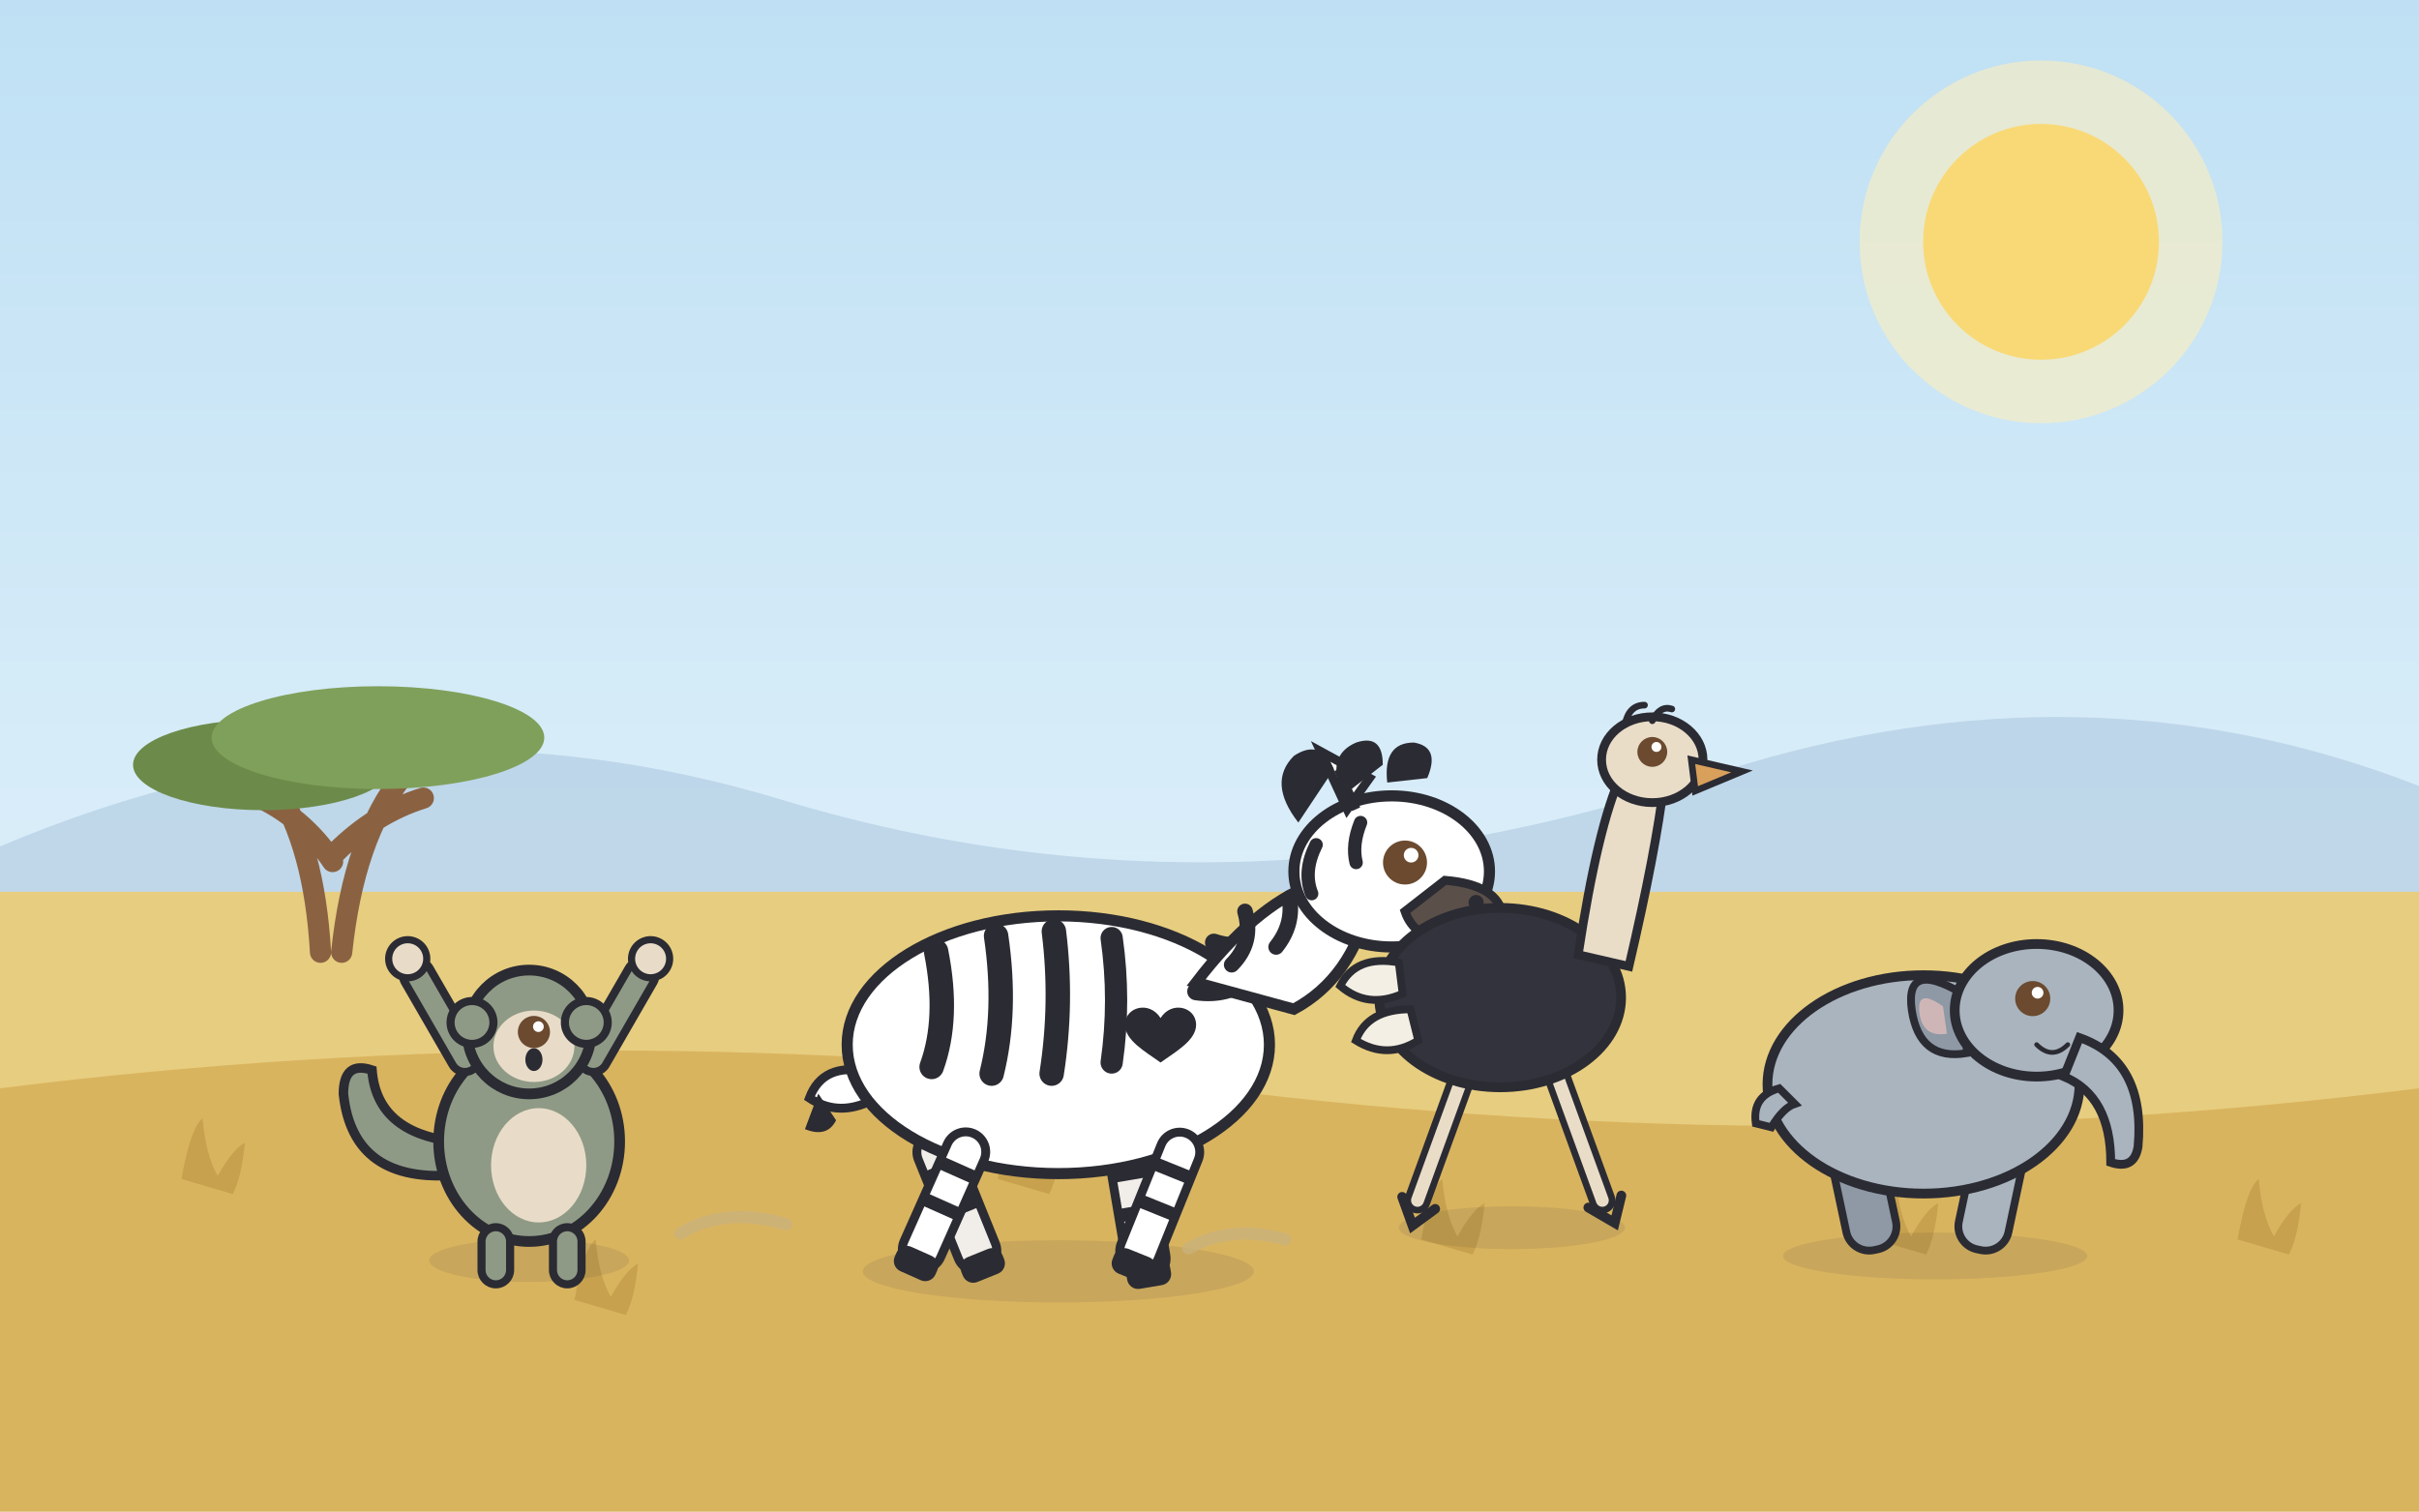
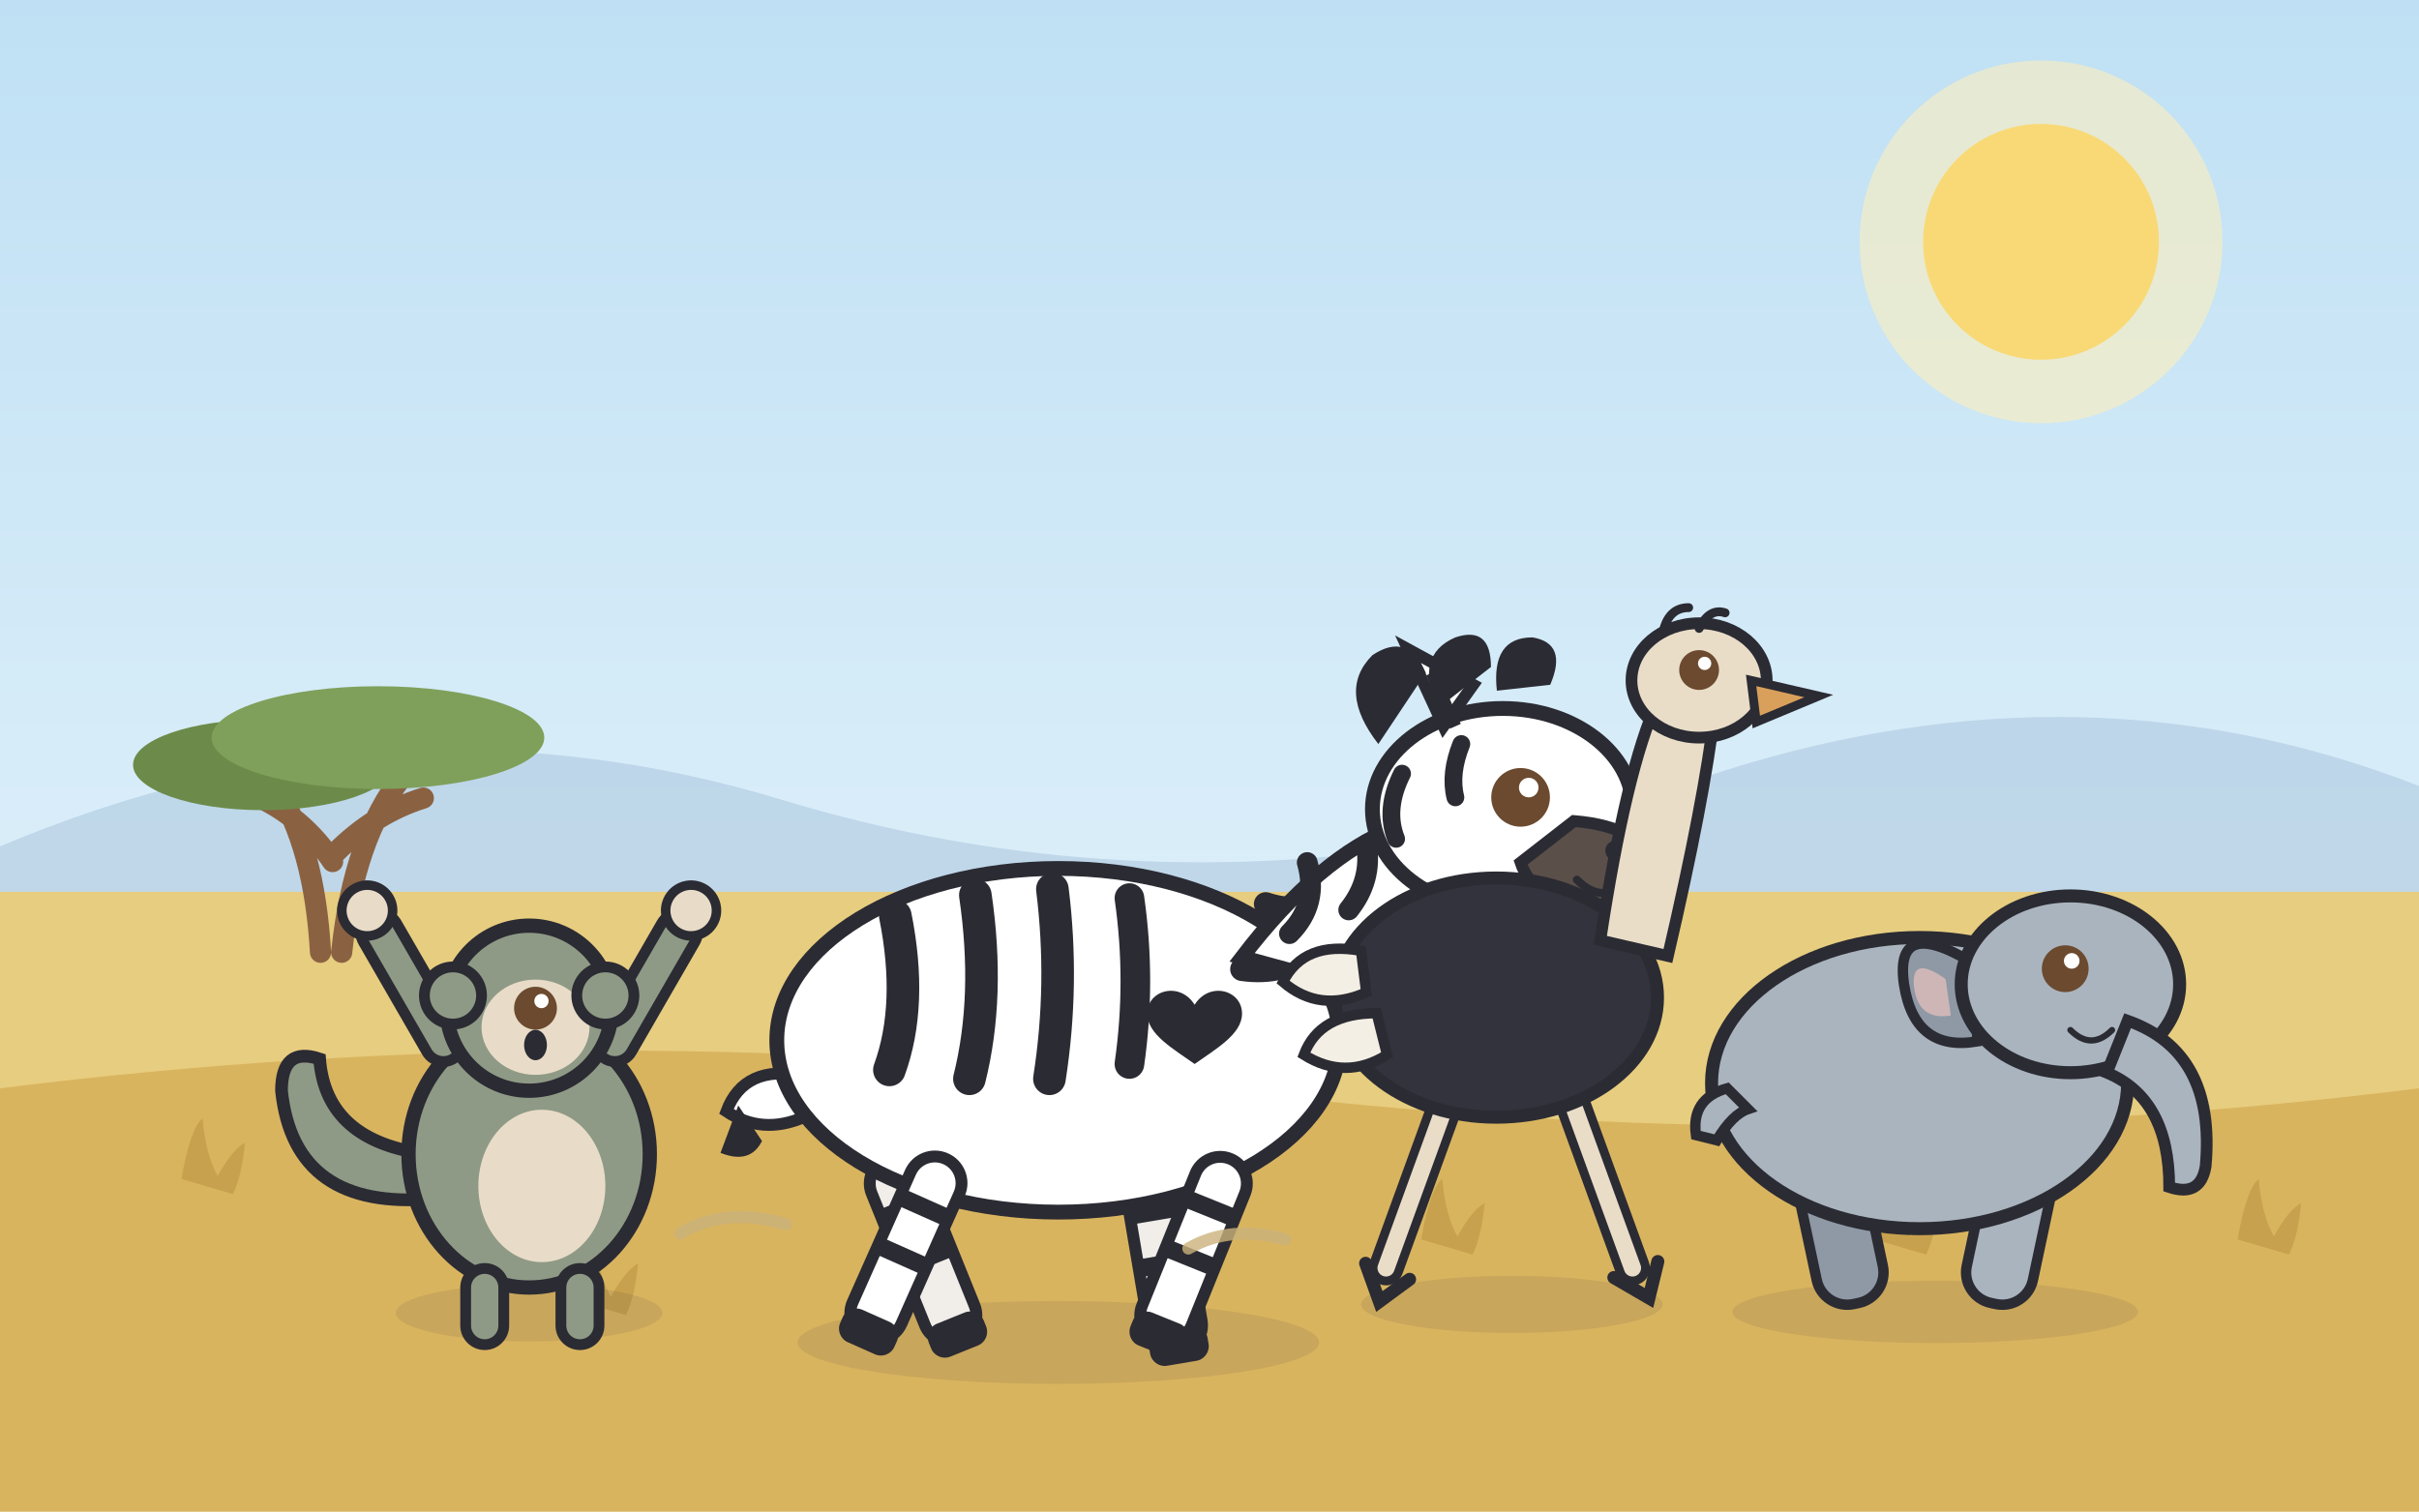
<svg xmlns="http://www.w3.org/2000/svg" viewBox="0 0 1600 1000" role="img">
  <style>
@media (prefers-reduced-motion: no-preference) {
  .anim-idle { animation: idle 3.8s ease-in-out infinite alternate; }
  @keyframes idle { from { transform: translateY(0); } to { transform: translateY(-6px); } }
  .anim-tail { transform-box: fill-box; transform-origin: 100% 20%; animation: tail 2.6s ease-in-out infinite alternate; }
  @keyframes tail { from { transform: rotate(-6deg); } to { transform: rotate(8deg); } }
  .anim-blink { transform-box: fill-box; transform-origin: center; animation: blink 5.2s infinite; }
  @keyframes blink { 0%, 93%, 100% { transform: scaleY(1); } 95%, 97% { transform: scaleY(0.12); } }
  .anim-glow { transform-box: fill-box; transform-origin: center; animation: glow 4.2s ease-in-out infinite alternate; }
  @keyframes glow { from { transform: scale(1); opacity: 0.5; } to { transform: scale(1.08); opacity: 0.75; } }
  .anim-shimmer { animation: shimmer 5s ease-in-out infinite alternate; }
  @keyframes shimmer { from { opacity: 0.62; } to { opacity: 0.92; } }
  .anim-grass { transform-box: fill-box; transform-origin: 50% 100%; animation: sway 3.2s ease-in-out infinite alternate; }
  .anim-canopy { transform-box: fill-box; transform-origin: 50% 100%; animation: sway 5.6s ease-in-out infinite alternate; }
  @keyframes sway { from { transform: rotate(-1.8deg); } to { transform: rotate(2.2deg); } }
  .anim-rain { animation: rainfall 1.15s linear infinite; }
  @keyframes rainfall { from { transform: translateY(-32px); opacity: 0.85; } 75% { opacity: 0.55; } to { transform: translateY(72px); opacity: 0; } }
  .anim-ripple { transform-box: fill-box; transform-origin: center; animation: ripple 3.4s ease-in-out infinite alternate; }
  @keyframes ripple { from { transform: scale(1); opacity: 0.8; } to { transform: scale(1.18); opacity: 0.55; } }
  .anim-drip { animation: drip 1s ease-in infinite; }
  @keyframes drip { from { transform: translateY(-12px); opacity: 0.95; } to { transform: translateY(28px); opacity: 0; } }
  .anim-flow { stroke-dasharray: 26 20; animation: flow 0.8s linear infinite; }
  @keyframes flow { from { stroke-dashoffset: 0; } to { stroke-dashoffset: -46; } }
  .anim-splash { transform-box: fill-box; transform-origin: 50% 100%; animation: splashPulse 1.7s ease-in-out infinite alternate; }
  @keyframes splashPulse { from { transform: scale(0.97); } to { transform: scale(1.05); } }
  .anim-strain { transform-box: fill-box; transform-origin: center; animation: strain 0.9s ease-in-out infinite alternate; }
  @keyframes strain { from { transform: translateX(-5px); } to { transform: translateX(4px); } }
  .anim-float { transform-box: fill-box; transform-origin: center; animation: floaty 2.6s ease-in-out infinite alternate; }
  @keyframes floaty { from { transform: translateY(0) scale(1); } to { transform: translateY(-12px) scale(1.08); } }
  .anim-wave { animation: wave 2.4s ease-in-out infinite; opacity: 0; }
  @keyframes wave { 0% { opacity: 0; } 30% { opacity: 0.9; } 60%, 100% { opacity: 0; } }
  .anim-cloud { animation: cloudDrift 9s ease-in-out infinite alternate; }
  @keyframes cloudDrift { from { transform: translateX(-18px); } to { transform: translateX(22px); } }
  .tap-target { cursor: pointer; }
  .tap-target.tap-play { transform-box: fill-box; transform-origin: 50% 85%; animation: tapWiggle 0.7s ease-in-out; }
  .tap-target[data-tap="puddle"].tap-play { transform-origin: center; animation: tapSplash 0.85s ease-out; }
  .tap-target[data-tap="sun"].tap-play { transform-origin: center; animation: tapPulse 0.6s ease-in-out; }
  .tap-target[data-tap="tree"].tap-play { transform-origin: 50% 100%; animation: tapShake 0.7s ease-in-out; }
  @keyframes tapWiggle { 0% { transform: rotate(0); } 25% { transform: rotate(-4deg) scale(1.03); } 55% { transform: rotate(3deg) scale(1.04); } 80% { transform: rotate(-1.5deg); } 100% { transform: rotate(0); } }
  @keyframes tapSplash { 0% { transform: scale(1); } 40% { transform: scale(1.06, 0.94); } 70% { transform: scale(0.97, 1.03); } 100% { transform: scale(1); } }
  @keyframes tapPulse { 0% { transform: scale(1); } 50% { transform: scale(1.12); } 100% { transform: scale(1); } }
  @keyframes tapShake { 0% { transform: rotate(0); } 20% { transform: rotate(2.4deg); } 45% { transform: rotate(-2deg); } 70% { transform: rotate(1.2deg); } 100% { transform: rotate(0); } }
  .tap-burst { opacity: 0; }
  .tap-target.tap-play .tap-burst { opacity: 1; }
  .tap-target.tap-play .tap-burst circle { animation: burstUp 0.6s ease-out forwards; }
  @keyframes burstUp { from { transform: translateY(0); opacity: 0.95; } to { transform: translateY(-90px); opacity: 0; } }
}
</style>
  <defs>
    <linearGradient id="sky" x1="0" y1="0" x2="0" y2="1">
      <stop offset="0" stop-color="#bfe0f4" />
      <stop offset="1" stop-color="#eef8fd" />
    </linearGradient>
  </defs>
  <rect width="1600" height="1000" fill="url(#sky)" />
  <g class="tap-target" data-tap="sun">
    <circle class="anim-glow" cx="1350" cy="160" r="120" fill="#fdeebc" opacity="0.6" />
    <circle cx="1350" cy="160" r="78" fill="#f9d976" />
  </g>
  <path d="M 0 560 q 260 -110 520 -30 q 300 90 620 -20 q 240 -76 460 10 L 1600 640 L 0 640 Z" fill="#a9c4dd" opacity="0.55" />
  <rect x="0" y="590" width="1600" height="410" fill="#e7cd7f" />
  <path d="M 0 720 q 400 -50 800 0 q 400 50 800 0 L 1600 1000 L 0 1000 Z" fill="#d9b45f" />
  <g class="anim-grass" style="animation-delay:1.00s">
    <path d="M 120 780 q 6 -34 14 -40 q 2 24 10 38 q 10 -18 18 -22 q -2 22 -8 34 z" fill="#c39c48" opacity="0.8" />
  </g>
  <g class="anim-grass" style="animation-delay:0.50s">
    <path d="M 380 860 q 6 -34 14 -40 q 2 24 10 38 q 10 -18 18 -22 q -2 22 -8 34 z" fill="#c39c48" opacity="0.8" />
  </g>
  <g class="anim-grass" style="animation-delay:2.50s">
    <path d="M 660 780 q 6 -34 14 -40 q 2 24 10 38 q 10 -18 18 -22 q -2 22 -8 34 z" fill="#c39c48" opacity="0.8" />
  </g>
  <g class="anim-grass" style="animation-delay:1.50s">
    <path d="M 940 820 q 6 -34 14 -40 q 2 24 10 38 q 10 -18 18 -22 q -2 22 -8 34 z" fill="#c39c48" opacity="0.8" />
  </g>
  <g class="anim-grass" style="animation-delay:0.00s">
    <path d="M 1240 820 q 6 -34 14 -40 q 2 24 10 38 q 10 -18 18 -22 q -2 22 -8 34 z" fill="#c39c48" opacity="0.8" />
  </g>
  <g class="anim-grass" style="animation-delay:0.00s">
    <path d="M 1480 820 q 6 -34 14 -40 q 2 24 10 38 q 10 -18 18 -22 q -2 22 -8 34 z" fill="#c39c48" opacity="0.8" />
  </g>
  <g transform="translate(220 630) scale(1)">
    <g class="tap-target" data-tap="tree">
      <path d="M -8 0 q -4 -70 -30 -110 M 6 0 q 8 -76 40 -116 M 0 -60 q -20 -30 -52 -44 M 2 -66 q 26 -26 58 -36" stroke="#8a6242" stroke-width="14" fill="none" stroke-linecap="round" />
      <g class="anim-canopy" style="animation-delay:1.67s">
        <ellipse cx="-46" cy="-124" rx="86" ry="30" fill="#6c8b4a" />
        <ellipse cx="30" cy="-142" rx="110" ry="34" fill="#7fa05a" />
      </g>
    </g>
  </g>
-   <g transform="translate(350 730) scale(1.575 1.575)">
+   <g transform="translate(350 730) scale(2.1 2.1)">
    <ellipse cx="0" cy="66" rx="42" ry="9" fill="#2b2b33" opacity="0.10" />
    <g class="tap-target" data-tap="monkey" data-mood="surprised">
      <g class="anim-idle" style="animation-delay:0.90s">
        <g class="anim-tail" style="animation-delay:0.90s">
          <path d="M -30 30 q -44 4 -48 -34 q 0 -14 12 -10 q 2 26 34 30 z" fill="#8f9a86" stroke="#2b2b33" stroke-width="4" />
        </g>
        <ellipse cx="0" cy="16" rx="38" ry="42" fill="#8f9a86" stroke="#2b2b33" stroke-width="4.5" />
        <ellipse cx="4" cy="26" rx="20" ry="24" fill="#e8dcc8" />
        <g transform="translate(-24 -14) rotate(150)">
          <rect x="-6" y="0" width="12" height="52" rx="6" fill="#8f9a86" stroke="#2b2b33" stroke-width="3.4" />
          <circle cx="0" cy="54" r="8" fill="#e8dcc8" stroke="#2b2b33" stroke-width="3" />
        </g>
        <g transform="translate(24 -14) rotate(-150)">
          <rect x="-6" y="0" width="12" height="52" rx="6" fill="#8f9a86" stroke="#2b2b33" stroke-width="3.4" />
          <circle cx="0" cy="54" r="8" fill="#e8dcc8" stroke="#2b2b33" stroke-width="3" />
        </g>
        <g transform="translate(-14 52)">
          <rect x="-6" y="0" width="12" height="24" rx="6" fill="#8f9a86" stroke="#2b2b33" stroke-width="3.4" />
        </g>
        <g transform="translate(16 52)">
          <rect x="-6" y="0" width="12" height="24" rx="6" fill="#8f9a86" stroke="#2b2b33" stroke-width="3.4" />
        </g>
        <g transform="translate(0 -30)">
          <circle cx="0" cy="0" r="26" fill="#8f9a86" stroke="#2b2b33" stroke-width="4.5" />
          <ellipse cx="2" cy="6" rx="17" ry="15" fill="#e8dcc8" />
          <circle cx="-24" cy="-4" r="9" fill="#8f9a86" stroke="#2b2b33" stroke-width="3.4" />
          <circle cx="24" cy="-4" r="9" fill="#8f9a86" stroke="#2b2b33" stroke-width="3.4" />
          <g transform="translate(2 0)">
            <g class="anim-blink">
              <circle cx="0" cy="0" r="6.75" fill="#6b4a2f" />
              <circle cx="1.875" cy="-2.25" r="2.25" fill="#fff" />
            </g>
          </g>
          <g transform="translate(2 8)">
            <ellipse cx="0" cy="3.6" rx="3.6" ry="4.8" fill="#2b2b33" />
          </g>
        </g>
      </g>
    </g>
  </g>
-   <g transform="translate(700 700) scale(1.47 1.47) rotate(0)">
+   <g transform="translate(700 700) scale(1.96 1.96) rotate(0)">
    <ellipse cx="0" cy="96" rx="88" ry="14" fill="#2b2b33" opacity="0.10" />
    <g class="tap-target" data-tap="zebra" data-mood="happy">
      <g class="anim-idle" style="animation-delay:0.80s">
        <g transform="translate(-58 34) rotate(-22)">
          <rect x="-9" y="0" width="18" height="66" rx="9" fill="#f1ede9" stroke="#2b2b33" stroke-width="4" />
          <path d="M -9 18 h 18 M -9 36 h 18" stroke="#2b2b33" stroke-width="6" />
          <rect x="-10" y="58" width="20" height="12" rx="5" fill="#2b2b33" />
        </g>
        <g transform="translate(30 34) rotate(-9.6)">
          <rect x="-9" y="0" width="18" height="66" rx="9" fill="#f1ede9" stroke="#2b2b33" stroke-width="4" />
          <path d="M -9 18 h 18 M -9 36 h 18" stroke="#2b2b33" stroke-width="6" />
          <rect x="-10" y="58" width="20" height="12" rx="5" fill="#2b2b33" />
        </g>
        <g class="anim-tail" style="animation-delay:0.80s">
          <path d="M -86 6 q -20 -4 -26 12 q 12 8 26 2" fill="#ffffff" stroke="#2b2b33" stroke-width="4" />
          <path d="M -108 16 l -6 16 q 10 4 14 -4 z" fill="#2b2b33" />
        </g>
        <ellipse cx="0" cy="-6" rx="95" ry="58" fill="#ffffff" stroke="#2b2b33" stroke-width="5" />
        <path d="M -55 -48 q 6 30 -2 52" stroke="#2b2b33" stroke-width="11" fill="none" stroke-linecap="round" />
        <path d="M -28 -55 q 5 34 -2 62" stroke="#2b2b33" stroke-width="11" fill="none" stroke-linecap="round" />
        <path d="M -2 -57 q 4 32 -1 64" stroke="#2b2b33" stroke-width="11" fill="none" stroke-linecap="round" />
        <path d="M 24 -54 q 4 28 0 56" stroke="#2b2b33" stroke-width="10" fill="none" stroke-linecap="round" />
        <path d="M 62 -30 q 14 2 24 -6" stroke="#2b2b33" stroke-width="8" fill="none" stroke-linecap="round" />
        <path d="M 70 -52 q 12 4 22 -2" stroke="#2b2b33" stroke-width="8" fill="none" stroke-linecap="round" />
        <path d="M 46 -18 c -5 -8 -16 -5 -16 3 c 0 7 9 12 16 17 c 7 -5 16 -10 16 -17 c 0 -8 -11 -11 -16 -3 z" fill="#2b2b33" />
        <g transform="translate(-38 34) rotate(24)">
          <rect x="-9" y="0" width="18" height="66" rx="9" fill="#ffffff" stroke="#2b2b33" stroke-width="4" />
          <path d="M -9 18 h 18 M -9 36 h 18" stroke="#2b2b33" stroke-width="6" />
          <rect x="-10" y="58" width="20" height="12" rx="5" fill="#2b2b33" />
        </g>
        <g transform="translate(58 34) rotate(22)">
          <rect x="-9" y="0" width="18" height="66" rx="9" fill="#ffffff" stroke="#2b2b33" stroke-width="4" />
          <path d="M -9 18 h 18 M -9 36 h 18" stroke="#2b2b33" stroke-width="6" />
          <rect x="-10" y="58" width="20" height="12" rx="5" fill="#2b2b33" />
        </g>
        <path d="M 62 -34 q 26 -34 52 -44 l 26 8 q -8 34 -34 48 z" fill="#ffffff" stroke="#2b2b33" stroke-width="5" />
        <path d="M 84 -66 q 4 14 -6 24 M 104 -72 q 2 12 -6 22" stroke="#2b2b33" stroke-width="7" fill="none" stroke-linecap="round" />
        <g transform="translate(150 -84)">
          <ellipse cx="0" cy="0" rx="44" ry="34" fill="#ffffff" stroke="#2b2b33" stroke-width="5" />
          <path d="M 24 4 q 24 2 26 16 q -2 14 -24 12 q -16 -2 -20 -14 z" fill="#5a4f49" stroke="#2b2b33" stroke-width="4" />
          <circle cx="38" cy="14" r="3.4" fill="#2b2b33" />
          <g transform="translate(34 22)">
            <path d="M -9 1.8 q 9 9 18 0" stroke="#2b2b33" stroke-width="2.7" fill="none" stroke-linecap="round" />
          </g>
          <path d="M -20 -28 l -12 -26 l 22 12 z" fill="#ffffff" stroke="#2b2b33" stroke-width="4" />
          <path d="M -24 -46 l 8 18" stroke="#2b2b33" stroke-width="4" />
          <path d="M -34 -12 q -6 12 -2 22 M -14 -22 q -4 10 -2 18" stroke="#2b2b33" stroke-width="6" fill="none" stroke-linecap="round" />
          <g transform="translate(6 -4)">
            <g class="anim-blink">
              <circle cx="0" cy="0" r="9.9" fill="#6b4a2f" />
              <circle cx="2.75" cy="-3.3" r="3.3" fill="#fff" />
            </g>
          </g>
          <path d="M -42 -22 q -14 -18 -2 -30 q 12 -8 18 6 M -22 -34 q -8 -18 6 -24 q 12 -4 12 10 M -2 -40 q -2 -18 12 -18 q 12 2 6 16" fill="#2b2b33" />
        </g>
      </g>
    </g>
  </g>
-   <g transform="translate(1000 660) scale(1.29 1.29)">
+   <g transform="translate(1000 660) scale(1.72 1.72)">
    <ellipse cx="0" cy="118" rx="58" ry="11" fill="#2b2b33" opacity="0.10" />
    <g class="tap-target" data-tap="ostrich" data-mood="happy">
      <g class="anim-idle" style="animation-delay:0.33s">
        <g transform="translate(-20 26) rotate(20)">
          <rect x="-5" y="0" width="10" height="88" rx="5" fill="#e9ddc8" stroke="#2b2b33" stroke-width="3.4" />
          <path d="M -8 84 l 10 12 l 8 -12" fill="none" stroke="#2b2b33" stroke-width="5" stroke-linecap="round" />
        </g>
        <g transform="translate(18 26) rotate(-20)">
          <rect x="-5" y="0" width="10" height="88" rx="5" fill="#e9ddc8" stroke="#2b2b33" stroke-width="3.4" />
          <path d="M -8 84 l 10 12 l 8 -12" fill="none" stroke="#2b2b33" stroke-width="5" stroke-linecap="round" />
        </g>
        <ellipse cx="-6" cy="0" rx="62" ry="46" fill="#33333d" stroke="#2b2b33" stroke-width="5" />
        <g class="anim-tail" style="animation-delay:0.33s">
          <path d="M -58 -18 q -22 -4 -30 12 q 14 12 32 4 z M -52 6 q -22 0 -28 16 q 16 10 32 0 z" fill="#f4efe4" stroke="#2b2b33" stroke-width="4" />
        </g>
        <path d="M 34 -22 q 10 -66 22 -92 l 22 4 q -4 34 -18 94 z" fill="#e9ddc8" stroke="#2b2b33" stroke-width="4.5" />
        <g transform="translate(72 -122)">
          <ellipse cx="0" cy="0" rx="26" ry="22" fill="#e9ddc8" stroke="#2b2b33" stroke-width="4.5" />
          <path d="M 20 0 l 26 6 l -24 10 z" fill="#d9a05b" stroke="#2b2b33" stroke-width="3.4" />
          <g transform="translate(0 -4)">
            <g class="anim-blink">
              <circle cx="0" cy="0" r="7.65" fill="#6b4a2f" />
              <circle cx="2.125" cy="-2.55" r="2.55" fill="#fff" />
            </g>
          </g>
          <path d="M -14 -18 q 2 -10 10 -10 M 0 -20 q 4 -8 10 -6" stroke="#2b2b33" stroke-width="3.4" fill="none" stroke-linecap="round" />
        </g>
      </g>
    </g>
  </g>
-   <g transform="translate(1280 720) scale(1.29 1.29)">
+   <g transform="translate(1280 720) scale(1.72 1.72)">
    <ellipse cx="0" cy="86" rx="78" ry="12" fill="#2b2b33" opacity="0.10" />
    <g class="tap-target" data-tap="elephant" data-mood="happy">
      <g class="anim-idle" style="animation-delay:0.67s">
        <g transform="translate(-42 28) rotate(-12)">
          <rect x="-13" y="0" width="26" height="56" rx="12" fill="#8e99a5" stroke="#2b2b33" stroke-width="4" />
        </g>
        <g transform="translate(34 28) rotate(12)">
          <rect x="-13" y="0" width="26" height="56" rx="12" fill="#aab4be" stroke="#2b2b33" stroke-width="4" />
        </g>
        <ellipse cx="-6" cy="-2" rx="80" ry="56" fill="#aab4be" stroke="#2b2b33" stroke-width="5" />
        <g class="anim-tail" style="animation-delay:0.67s">
          <path d="M -80 0 q -14 4 -12 18 l 8 2 q 6 -10 12 -12 z" fill="#aab4be" stroke="#2b2b33" stroke-width="4" />
        </g>
        <g transform="translate(44 -40)">
          <path d="M -26 -6 q -34 -22 -30 6 q 4 26 28 22 z" fill="#8e99a5" stroke="#2b2b33" stroke-width="4" />
          <path d="M -40 -2 q -14 -10 -12 4 q 2 12 14 10 z" fill="#cfb6b6" />
          <ellipse cx="8" cy="0" rx="42" ry="34" fill="#aab4be" stroke="#2b2b33" stroke-width="5" />
          <g transform="translate(6 -6)">
            <g class="anim-blink">
              <circle cx="0" cy="0" r="9" fill="#6b4a2f" />
              <circle cx="2.5" cy="-3" r="3" fill="#fff" />
            </g>
          </g>
          <g transform="translate(16 16)">
            <path d="M -8 1.6 q 8 8 16 0" stroke="#2b2b33" stroke-width="2.4" fill="none" stroke-linecap="round" />
          </g>
        </g>
        <path d="M 74 -26 q 34 12 30 56 q -2 12 -14 8 q 0 -34 -24 -44 z" fill="#aab4be" stroke="#2b2b33" stroke-width="4.5" />
      </g>
    </g>
  </g>
  <g stroke="#cbb27a" stroke-width="8" fill="none" stroke-linecap="round" opacity="0.8">
    <path d="M 520 810 q -40 -12 -70 6" />
    <path d="M 850 820 q -36 -10 -64 6" />
  </g>
</svg>
